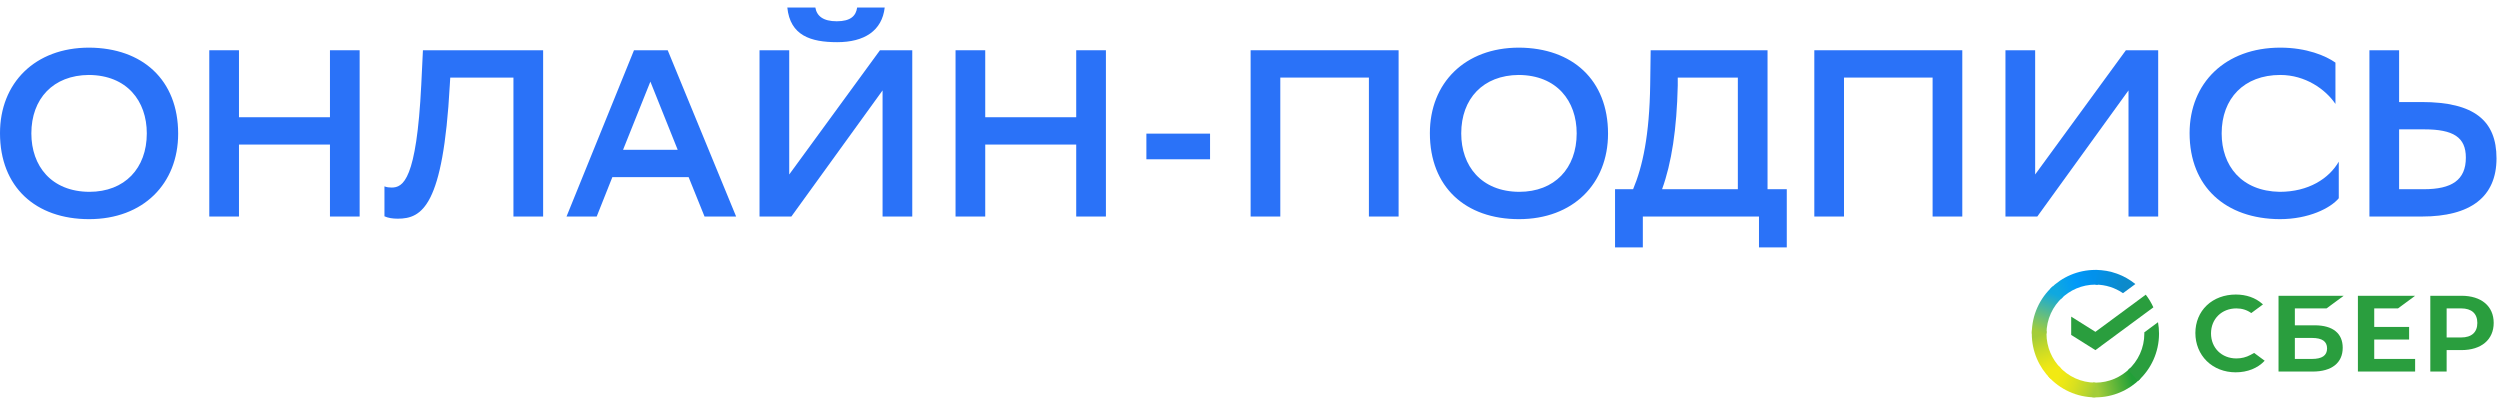
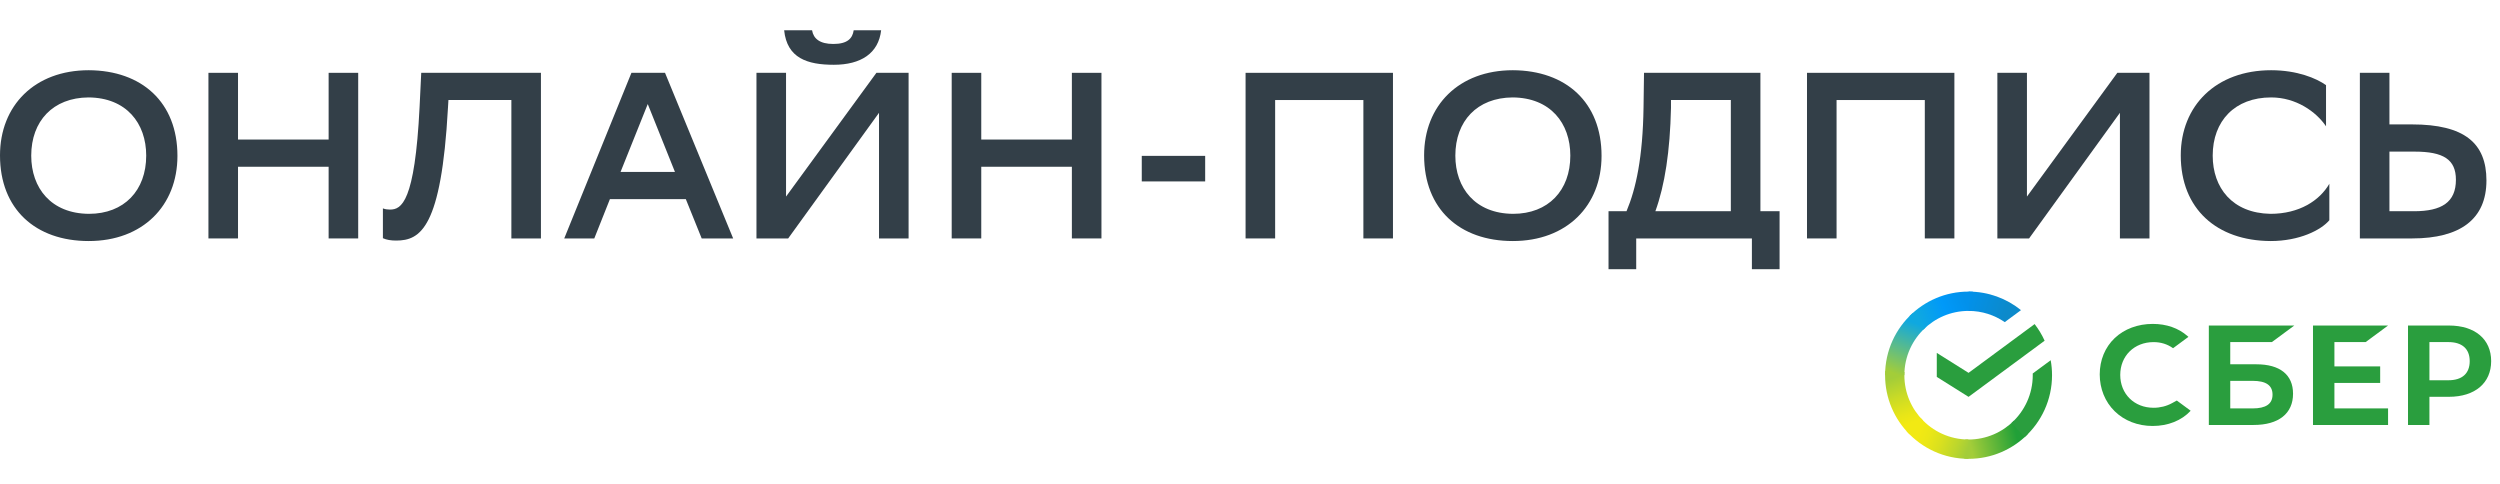
- <svg xmlns="http://www.w3.org/2000/svg" width="247" height="40" viewBox="0 0 247 40" fill="none">
-   <path d="M0 13.156C0 18.483 3.52 21.652 8.801 21.652C14.152 21.652 17.602 18.155 17.602 13.203C17.602 7.899 14.081 4.73 8.801 4.707C3.45 4.707 0 8.204 0 13.156ZM3.098 13.179C3.098 9.753 5.257 7.429 8.777 7.406C12.533 7.429 14.504 9.964 14.504 13.179C14.504 16.629 12.321 18.953 8.824 18.953C5.069 18.929 3.098 16.395 3.098 13.179Z" fill="#2A72F8" />
-   <path d="M32.6 21.393H35.533V4.965H32.6V11.583H23.611V4.965H20.677V21.393H23.611V14.282H32.6V21.393Z" fill="#2A72F8" />
-   <path d="M50.728 21.393H53.661V4.965H41.786L41.622 8.368C41.153 17.826 39.815 18.53 38.688 18.53C38.477 18.53 38.219 18.507 37.984 18.413V21.37C38.336 21.534 38.782 21.605 39.298 21.605C41.692 21.605 43.781 20.384 44.438 8.439L44.485 7.664H50.728V21.393Z" fill="#2A72F8" />
-   <path d="M65.97 4.965H62.638L55.972 21.393H58.953L60.502 17.498H68.035L69.608 21.393H72.729L65.97 4.965ZM61.558 14.799L64.257 8.063L66.956 14.799H61.558Z" fill="#2A72F8" />
-   <path d="M77.975 4.965H75.041V21.393H78.186L87.198 8.931V21.393H90.132V4.965H86.94L77.975 17.239V4.965ZM84.687 0.741C84.57 1.562 84.053 2.102 82.669 2.102C81.331 2.102 80.697 1.586 80.556 0.741H77.787C78.069 3.51 80.087 4.167 82.716 4.167C85.391 4.167 87.151 3.041 87.409 0.741H84.687Z" fill="#2A72F8" />
-   <path d="M106.33 21.393H109.264V4.965H106.33V11.583H97.341V4.965H94.408V21.393H97.341V14.282H106.33V21.393Z" fill="#2A72F8" />
-   <path d="M113.263 15.737H119.553V13.203H113.263V15.737Z" fill="#2A72F8" />
-   <path d="M135.248 21.393H138.182V4.965H123.561V21.393H126.494V7.664H135.248V21.393Z" fill="#2A72F8" />
-   <path d="M141.272 13.156C141.272 18.483 144.793 21.652 150.073 21.652C155.424 21.652 158.874 18.155 158.874 13.203C158.874 7.899 155.354 4.73 150.073 4.707C144.722 4.707 141.272 8.204 141.272 13.156ZM144.37 13.179C144.37 9.753 146.529 7.429 150.05 7.406C153.805 7.429 155.776 9.964 155.776 13.179C155.776 16.629 153.594 18.953 150.097 18.953C146.342 18.929 144.37 16.395 144.37 13.179Z" fill="#2A72F8" />
-   <path d="M159.566 18.695V24.444H162.312V21.393H173.788V24.444H176.534V18.695H174.633V4.965H163.086L163.039 8.368C162.969 13.367 162.288 16.465 161.35 18.695H159.566ZM165.762 8.439V7.664H171.699V18.695H164.213C165.152 16.113 165.668 12.733 165.762 8.439Z" fill="#2A72F8" />
-   <path d="M190.941 21.393H193.875V4.965H179.254V21.393H182.187V7.664H190.941V21.393Z" fill="#2A72F8" />
-   <path d="M201.073 4.965H198.139V21.393H201.284L210.296 8.931V21.393H213.229V4.965H210.038L201.073 17.239V4.965Z" fill="#2A72F8" />
-   <path d="M231.071 15.972C230.108 17.638 228.09 18.953 225.227 18.953C221.448 18.882 219.5 16.371 219.5 13.179C219.5 9.729 221.706 7.406 225.297 7.406C227.761 7.406 229.756 8.814 230.742 10.269V6.186C229.78 5.505 227.879 4.707 225.297 4.707C219.852 4.707 216.332 8.204 216.332 13.156C216.332 18.46 219.899 21.628 225.25 21.652C228.09 21.652 230.249 20.572 231.071 19.586V15.972Z" fill="#2A72F8" />
-   <path d="M237.032 4.965H234.099V21.393H239.285C244.073 21.393 246.655 19.469 246.655 15.643C246.655 11.935 244.472 10.081 239.262 10.081H237.032V4.965ZM239.52 12.78C242.383 12.78 243.627 13.555 243.627 15.573C243.627 17.803 242.219 18.695 239.473 18.695H237.032V12.78H239.52Z" fill="#2A72F8" />
-   <path d="M236.925 30.469L238.614 29.222H232.961V36.71H238.614V35.463H234.574V33.547H238.02V32.3H234.574V30.469H236.925Z" fill="#2A9E3E" />
-   <path d="M228.695 32.141H226.732V30.469H229.866L231.555 29.222H225.119V36.71H228.487C230.376 36.71 231.46 35.853 231.46 34.358C231.46 32.928 230.477 32.141 228.695 32.141ZM228.414 35.463H226.732V33.388H228.414C229.438 33.388 229.915 33.735 229.915 34.425C229.915 35.131 229.41 35.463 228.414 35.463Z" fill="#2A9E3E" />
-   <path d="M243.193 29.222H240.115V36.71H241.728V34.589H243.193C245.157 34.589 246.377 33.555 246.377 31.902C246.377 30.249 245.157 29.222 243.193 29.222ZM243.158 33.342H241.728V30.469H243.158C244.192 30.469 244.761 30.979 244.761 31.906C244.761 32.832 244.192 33.342 243.158 33.342Z" fill="#2A9E3E" />
-   <path d="M222.35 35.065C221.936 35.293 221.454 35.414 220.957 35.414C219.503 35.414 218.448 34.375 218.448 32.942C218.448 31.51 219.503 30.47 220.957 30.47C221.507 30.47 222.001 30.625 222.425 30.93L223.581 30.076L223.505 30.009C222.83 29.414 221.927 29.1 220.895 29.1C219.775 29.1 218.759 29.478 218.034 30.165C217.304 30.855 216.903 31.827 216.903 32.901C216.903 33.98 217.303 34.966 218.03 35.678C218.759 36.392 219.773 36.785 220.885 36.785C222.048 36.785 223.063 36.379 223.751 35.64C223.22 35.248 222.707 34.869 222.707 34.869L222.35 35.065Z" fill="#2A9E3E" />
-   <path d="M212.001 29.114C212.298 29.498 212.551 29.918 212.754 30.365L207.026 34.593L204.633 33.091V31.283L207.026 32.786L212.001 29.114Z" fill="#2A9E3E" />
-   <path d="M202.193 32.963C202.193 32.882 202.195 32.801 202.199 32.721L200.749 32.648C200.744 32.753 200.741 32.858 200.741 32.963C200.741 34.702 201.444 36.276 202.582 37.415L203.61 36.385C202.735 35.508 202.193 34.298 202.193 32.963Z" fill="url(#paint0_linear_3_142)" />
-   <path d="M207.026 28.121C207.107 28.121 207.187 28.124 207.268 28.128L207.34 26.675C207.236 26.67 207.131 26.667 207.026 26.667C205.29 26.667 203.718 27.371 202.581 28.511L203.609 29.541C204.485 28.664 205.693 28.121 207.026 28.121Z" fill="url(#paint1_linear_3_142)" />
-   <path d="M207.026 37.805C206.945 37.805 206.865 37.803 206.784 37.799L206.712 39.251C206.816 39.256 206.921 39.259 207.026 39.259C208.762 39.259 210.334 38.555 211.471 37.415L210.443 36.385C209.567 37.262 208.359 37.805 207.026 37.805Z" fill="url(#paint2_linear_3_142)" />
-   <path d="M209.752 28.966L210.974 28.064C209.895 27.191 208.522 26.667 207.027 26.667V28.121C208.037 28.121 208.976 28.433 209.752 28.966Z" fill="url(#paint3_linear_3_142)" />
-   <path d="M213.312 32.963C213.312 32.578 213.277 32.201 213.211 31.835L211.858 32.834C211.859 32.877 211.86 32.92 211.86 32.963C211.86 34.385 211.245 35.665 210.267 36.552L211.243 37.632C212.514 36.48 213.312 34.815 213.312 32.963Z" fill="#2A9E3E" />
-   <path d="M207.027 37.805C205.607 37.805 204.329 37.189 203.444 36.21L202.366 37.187C203.516 38.46 205.178 39.259 207.027 39.259V37.805Z" fill="url(#paint4_linear_3_142)" />
-   <path d="M203.785 29.374L202.809 28.294C201.539 29.446 200.741 31.111 200.741 32.963H202.193C202.193 31.541 202.807 30.261 203.785 29.374Z" fill="url(#paint5_linear_3_142)" />
+ <svg xmlns="http://www.w3.org/2000/svg" width="248" height="48" viewBox="0 0 248 48" fill="none">
+   <path d="M0 15.415C0 20.743 3.52 23.911 8.801 23.911C14.152 23.911 17.602 20.414 17.602 15.462C17.602 10.158 14.081 6.99 8.801 6.966C3.45 6.966 0 10.463 0 15.415ZM3.098 15.439C3.098 12.012 5.257 9.689 8.777 9.665C12.533 9.689 14.504 12.223 14.504 15.439C14.504 18.889 12.321 21.212 8.824 21.212C5.069 21.189 3.098 18.654 3.098 15.439Z" fill="#333F48" />
+   <path d="M32.6 23.653H35.533V7.224H32.6V13.843H23.611V7.224H20.677V23.653H23.611V16.542H32.6V23.653Z" fill="#333F48" />
+   <path d="M50.728 23.653H53.661V7.224H41.786L41.622 10.627C41.153 20.085 39.815 20.79 38.688 20.79C38.477 20.79 38.219 20.766 37.984 20.672V23.629C38.336 23.794 38.782 23.864 39.298 23.864C41.692 23.864 43.781 22.644 44.438 10.698L44.485 9.923H50.728V23.653Z" fill="#333F48" />
+   <path d="M65.97 7.224H62.638L55.972 23.653H58.953L60.502 19.757H68.035L69.608 23.653H72.729L65.97 7.224ZM61.558 17.058L64.257 10.322L66.956 17.058H61.558Z" fill="#333F48" />
+   <path d="M77.975 7.224H75.041V23.653H78.186L87.198 11.191V23.653H90.132V7.224H86.94L77.975 19.499V7.224ZM84.687 3C84.57 3.821 84.053 4.361 82.669 4.361C81.331 4.361 80.697 3.845 80.556 3H77.787C78.069 5.769 80.087 6.426 82.716 6.426C85.391 6.426 87.151 5.3 87.409 3H84.687Z" fill="#333F48" />
+   <path d="M106.33 23.653H109.264V7.224H106.33V13.843H97.341V7.224H94.408V23.653H97.341V16.542H106.33V23.653Z" fill="#333F48" />
+   <path d="M113.263 17.997H119.553V15.462H113.263V17.997Z" fill="#333F48" />
+   <path d="M135.248 23.653H138.182V7.224H123.561V23.653H126.494V9.923H135.248V23.653Z" fill="#333F48" />
+   <path d="M141.272 15.415C141.272 20.743 144.793 23.911 150.073 23.911C155.424 23.911 158.874 20.414 158.874 15.462C158.874 10.158 155.354 6.99 150.073 6.966C144.722 6.966 141.272 10.463 141.272 15.415ZM144.37 15.439C144.37 12.012 146.529 9.689 150.05 9.665C153.805 9.689 155.776 12.223 155.776 15.439C155.776 18.889 153.594 21.212 150.097 21.212C146.342 21.189 144.37 18.654 144.37 15.439Z" fill="#333F48" />
+   <path d="M159.566 20.954V26.704H162.312V23.653H173.788V26.704H176.534V20.954H174.633V7.224H163.086L163.039 10.627C162.969 15.626 162.288 18.724 161.35 20.954H159.566ZM165.762 10.698V9.923H171.699V20.954H164.213C165.152 18.372 165.668 14.993 165.762 10.698Z" fill="#333F48" />
+   <path d="M190.941 23.653H193.875V7.224H179.254V23.653H182.187V9.923H190.941V23.653Z" fill="#333F48" />
+   <path d="M201.073 7.224H198.139V23.653H201.284L210.296 11.191V23.653H213.229V7.224H210.038L201.073 19.499V7.224Z" fill="#333F48" />
+   <path d="M231.071 18.231C230.108 19.898 228.09 21.212 225.227 21.212C221.448 21.142 219.5 18.63 219.5 15.439C219.5 11.989 221.706 9.665 225.297 9.665C227.761 9.665 229.756 11.073 230.742 12.528V8.445C229.78 7.764 227.879 6.966 225.297 6.966C219.852 6.966 216.332 10.463 216.332 15.415C216.332 20.719 219.899 23.887 225.25 23.911C228.09 23.911 230.249 22.831 231.071 21.846V18.231Z" fill="#333F48" />
+   <path d="M237.032 7.224H234.099V23.653H239.285C244.073 23.653 246.655 21.728 246.655 17.903C246.655 14.195 244.472 12.341 239.262 12.341H237.032V7.224ZM239.52 15.04C242.383 15.04 243.627 15.814 243.627 17.832C243.627 20.062 242.219 20.954 239.473 20.954H237.032V15.04H239.52Z" fill="#333F48" />
+   <path d="M234.671 33.935L236.896 32.292H229.449V42.157H236.896V40.515H231.574V37.99H236.113V36.347H231.574V33.935H234.671Z" fill="#2A9E3E" />
+   <path d="M223.828 36.138H221.241V33.935H225.37L227.595 32.292H219.116V42.157H223.554C226.042 42.157 227.47 41.028 227.47 39.058C227.47 37.175 226.176 36.138 223.828 36.138ZM223.458 40.515H221.241V37.78H223.458C224.807 37.78 225.435 38.237 225.435 39.147C225.435 40.077 224.77 40.515 223.458 40.515Z" fill="#2A9E3E" />
+   <path d="M242.929 32.292H238.874V42.157H240.999V39.363H242.929C245.516 39.363 247.123 38 247.123 35.823C247.123 33.645 245.516 32.292 242.929 32.292ZM242.883 37.721H240.999V33.935H242.883C244.245 33.935 244.995 34.607 244.995 35.828C244.995 37.048 244.245 37.721 242.883 37.721Z" fill="#2A9E3E" />
+   <path d="M215.469 39.99C214.924 40.291 214.29 40.451 213.635 40.451C211.719 40.451 210.328 39.081 210.328 37.194C210.328 35.306 211.719 33.937 213.635 33.937C214.359 33.937 215.009 34.141 215.568 34.543L217.092 33.417L216.991 33.329C216.101 32.546 214.912 32.132 213.552 32.132C212.078 32.132 210.739 32.63 209.783 33.535C208.822 34.444 208.293 35.725 208.293 37.139C208.293 38.561 208.82 39.86 209.778 40.797C210.739 41.738 212.074 42.256 213.539 42.256C215.071 42.256 216.409 41.721 217.315 40.747C216.616 40.231 215.94 39.733 215.94 39.733L215.469 39.99Z" fill="#2A9E3E" />
+   <path d="M201.835 32.149C202.226 32.656 202.56 33.208 202.827 33.798L195.281 39.368L192.129 37.389V35.008L195.281 36.987L201.835 32.149Z" fill="#2A9E3E" />
+   <path d="M188.913 37.221C188.913 37.114 188.915 37.008 188.921 36.902L187.01 36.807C187.004 36.944 187 37.082 187 37.221C187 39.512 187.927 41.586 189.426 43.086L190.78 41.73C189.627 40.575 188.913 38.98 188.913 37.221Z" fill="url(#paint0_linear_613_535)" />
+   <path d="M195.281 30.842C195.387 30.842 195.493 30.846 195.599 30.851L195.694 28.936C195.557 28.93 195.419 28.926 195.281 28.926C192.994 28.926 190.923 29.854 189.425 31.355L190.78 32.712C191.933 31.557 193.525 30.842 195.281 30.842Z" fill="url(#paint1_linear_613_535)" />
+   <path d="M195.281 43.6C195.174 43.6 195.068 43.597 194.963 43.592L194.867 45.506C195.004 45.512 195.142 45.516 195.281 45.516C197.568 45.516 199.638 44.588 201.137 43.087L199.782 41.73C198.629 42.885 197.037 43.6 195.281 43.6Z" fill="url(#paint2_linear_613_535)" />
+   <path d="M198.871 31.955L200.482 30.766C199.061 29.616 197.251 28.926 195.281 28.926V30.842C196.612 30.842 197.849 31.253 198.871 31.955Z" fill="url(#paint3_linear_613_535)" />
+   <path d="M203.562 37.221C203.562 36.714 203.516 36.217 203.429 35.735L201.646 37.051C201.648 37.107 201.649 37.164 201.649 37.221C201.649 39.094 200.839 40.781 199.551 41.949L200.836 43.371C202.51 41.854 203.562 39.661 203.562 37.221Z" fill="#2A9E3E" />
+   <path d="M195.281 43.6C193.412 43.6 191.727 42.788 190.561 41.498L189.141 42.786C190.656 44.462 192.846 45.516 195.281 45.516V43.6Z" fill="url(#paint4_linear_613_535)" />
+   <path d="M191.011 32.493L189.725 31.07C188.052 32.588 187 34.782 187 37.221H188.913C188.913 35.348 189.723 33.661 191.011 32.493Z" fill="url(#paint5_linear_613_535)" />
  <defs>
-     <linearGradient id="paint0_linear_3_142" x1="202.875" y1="37.233" x2="201.284" y2="32.641" gradientUnits="userSpaceOnUse">
+     <linearGradient id="paint0_linear_613_535" x1="189.812" y1="42.847" x2="187.716" y2="36.797" gradientUnits="userSpaceOnUse">
      <stop offset="0.144" stop-color="#F2E913" />
      <stop offset="0.304" stop-color="#E7E518" />
      <stop offset="0.582" stop-color="#CADB26" />
      <stop offset="0.891" stop-color="#A3CD39" />
    </linearGradient>
-     <linearGradient id="paint1_linear_3_142" x1="202.996" y1="28.768" x2="207.084" y2="27.213" gradientUnits="userSpaceOnUse">
+     <linearGradient id="paint1_linear_613_535" x1="189.971" y1="31.695" x2="195.357" y2="29.645" gradientUnits="userSpaceOnUse">
      <stop offset="0.059" stop-color="#0FA8E0" />
      <stop offset="0.538" stop-color="#0099F9" />
      <stop offset="0.923" stop-color="#0291EB" />
    </linearGradient>
-     <linearGradient id="paint2_linear_3_142" x1="206.616" y1="38.382" x2="211.238" y2="37.339" gradientUnits="userSpaceOnUse">
+     <linearGradient id="paint2_linear_613_535" x1="194.741" y1="44.36" x2="200.83" y2="42.986" gradientUnits="userSpaceOnUse">
      <stop offset="0.123" stop-color="#A3CD39" />
      <stop offset="0.285" stop-color="#86C339" />
      <stop offset="0.869" stop-color="#21A038" />
    </linearGradient>
-     <linearGradient id="paint3_linear_3_142" x1="206.723" y1="27.154" x2="210.675" y2="28.372" gradientUnits="userSpaceOnUse">
+     <linearGradient id="paint3_linear_613_535" x1="194.881" y1="29.568" x2="200.088" y2="31.172" gradientUnits="userSpaceOnUse">
      <stop offset="0.057" stop-color="#0291EB" />
      <stop offset="0.79" stop-color="#0C8ACB" />
    </linearGradient>
-     <linearGradient id="paint4_linear_3_142" x1="202.73" y1="37.011" x2="207.032" y2="38.615" gradientUnits="userSpaceOnUse">
+     <linearGradient id="paint4_linear_613_535" x1="189.62" y1="42.553" x2="195.289" y2="44.667" gradientUnits="userSpaceOnUse">
      <stop offset="0.132" stop-color="#F2E913" />
      <stop offset="0.298" stop-color="#EBE716" />
      <stop offset="0.531" stop-color="#D9E01F" />
      <stop offset="0.802" stop-color="#BBD62D" />
      <stop offset="0.983" stop-color="#A3CD39" />
    </linearGradient>
-     <linearGradient id="paint5_linear_3_142" x1="201.281" y1="33.139" x2="203.012" y2="28.643" gradientUnits="userSpaceOnUse">
+     <linearGradient id="paint5_linear_613_535" x1="187.712" y1="37.453" x2="189.993" y2="31.53" gradientUnits="userSpaceOnUse">
      <stop offset="0.07" stop-color="#A3CD39" />
      <stop offset="0.26" stop-color="#81C55F" />
      <stop offset="0.922" stop-color="#0FA8E0" />
    </linearGradient>
  </defs>
</svg>
